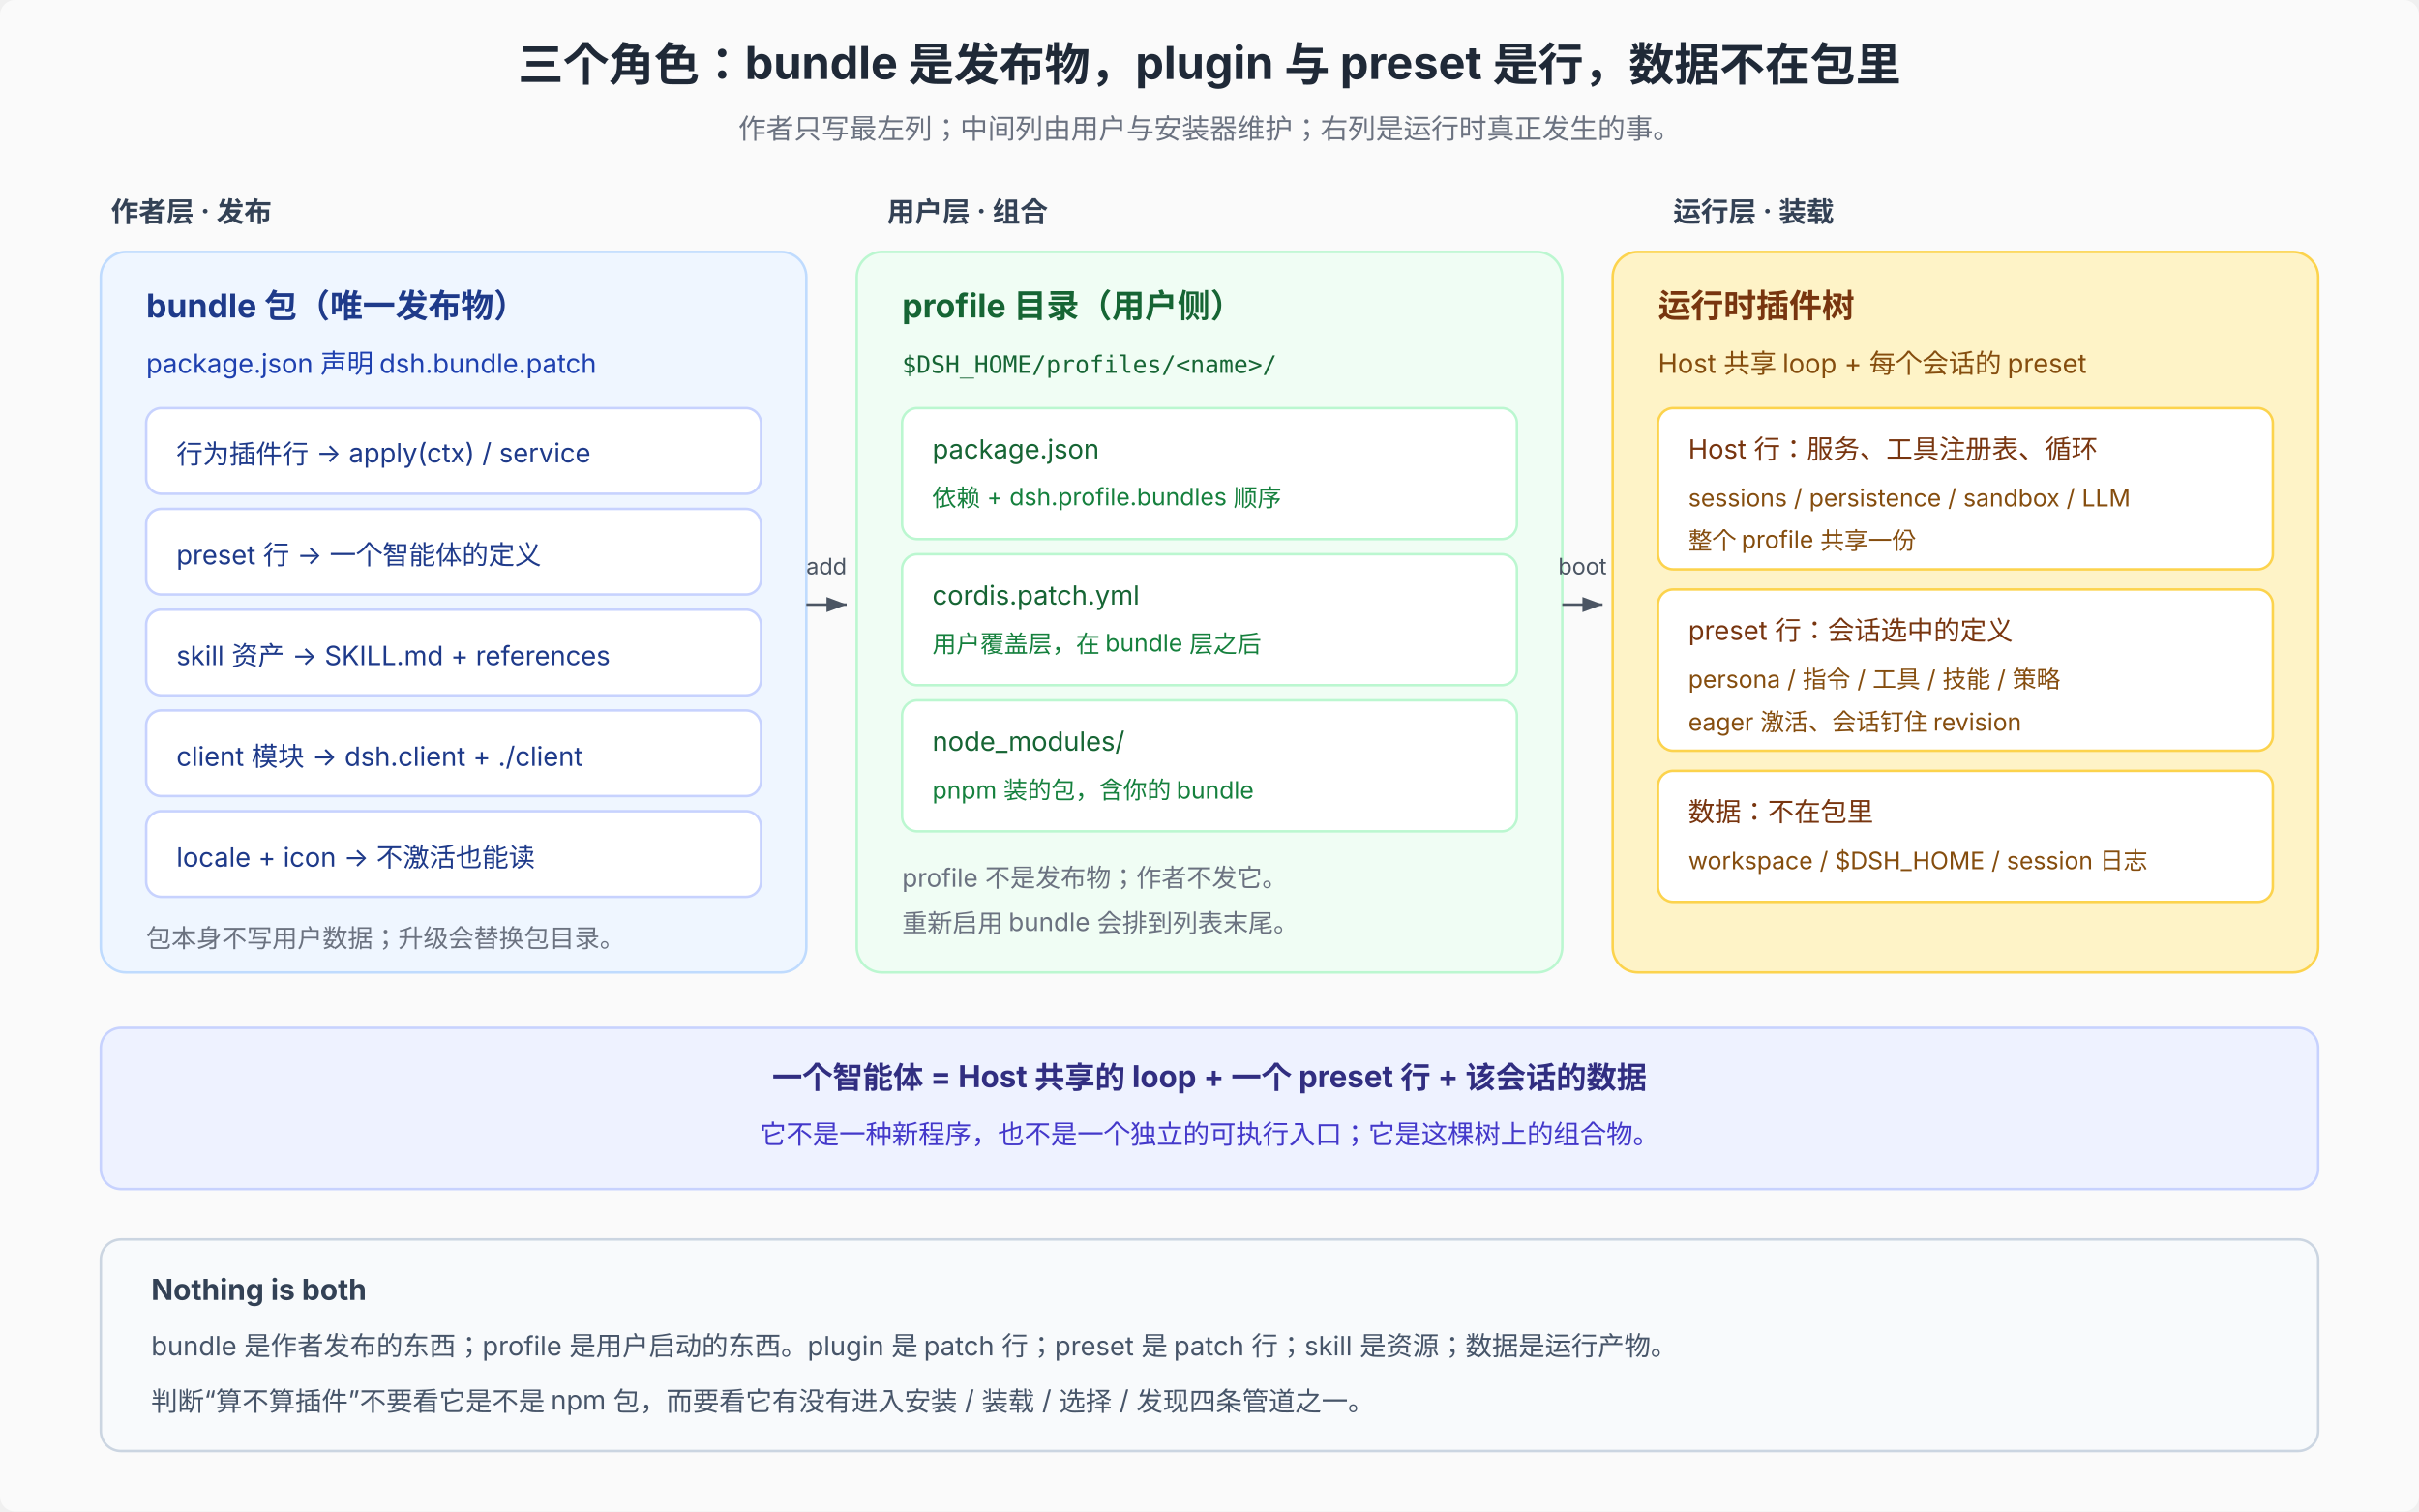
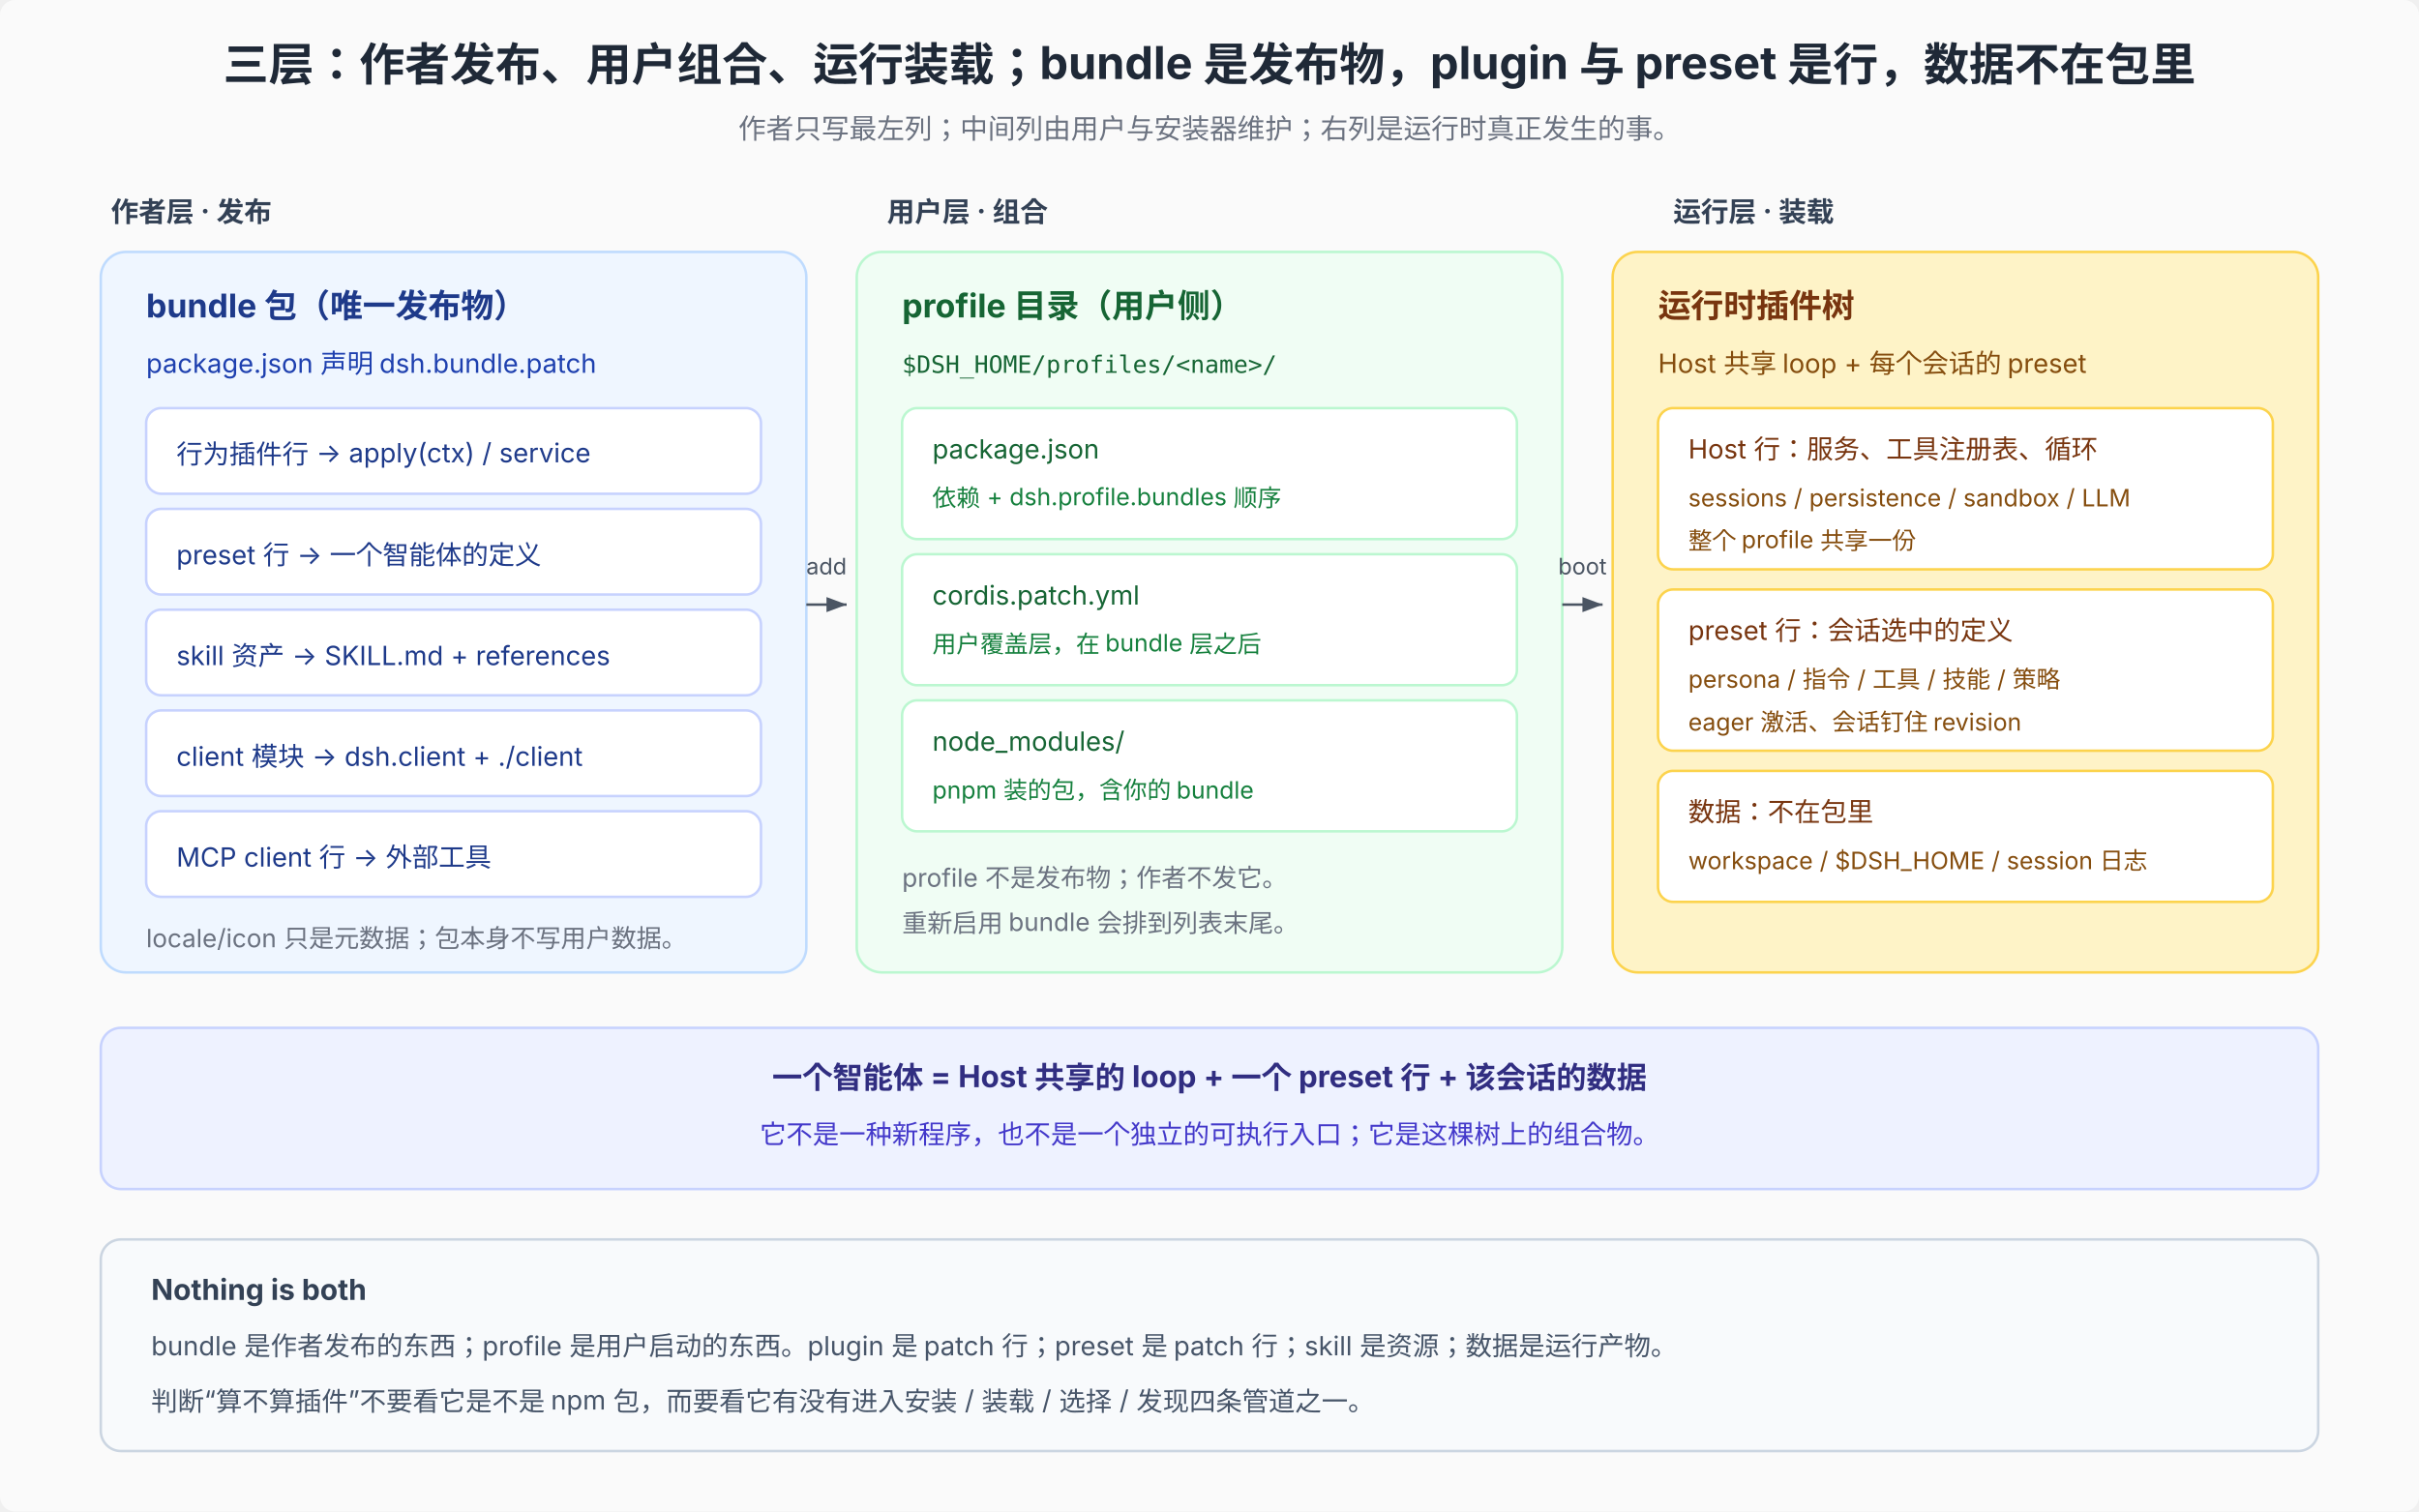
- <svg xmlns="http://www.w3.org/2000/svg" viewBox="0 0 960 600" font-family="system-ui, -apple-system, 'PingFang SC', 'Noto Sans SC', sans-serif" font-size="12">
+ <svg xmlns="http://www.w3.org/2000/svg" width="960" height="600" viewBox="0 0 960 600" font-family="system-ui, -apple-system, 'PingFang SC', 'Noto Sans SC', sans-serif" font-size="12">
  <defs>
    <marker id="arr24a" markerWidth="8" markerHeight="6" refX="8" refY="3" orient="auto">
      <path d="M0,0 L8,3 L0,6 Z" fill="#4b5563" />
    </marker>
  </defs>
  <rect width="960" height="600" fill="#fafafa" rx="6" />
-   <text x="480" y="32" text-anchor="middle" font-size="18" font-weight="700" fill="#1f2937">三个角色：bundle 是发布物，plugin 与 preset 是行，数据不在包里</text>
+   <text x="480" y="32" text-anchor="middle" font-size="18" font-weight="700" fill="#1f2937">三层：作者发布、用户组合、运行装载；bundle 是发布物，plugin 与 preset 是行，数据不在包里</text>
  <text x="480" y="55" text-anchor="middle" font-size="11" fill="#6b7280">作者只写最左列；中间列由用户与安装器维护；右列是运行时真正发生的事。</text>
  <text x="44" y="88" font-size="11" font-weight="700" fill="#334155">作者层 · 发布</text>
  <text x="352" y="88" font-size="11" font-weight="700" fill="#334155">用户层 · 组合</text>
  <text x="664" y="88" font-size="11" font-weight="700" fill="#334155">运行层 · 装载</text>
  <rect x="40" y="100" width="280" height="286" rx="10" fill="#eff6ff" stroke="#bfdbfe" />
  <text x="58" y="126" font-size="13" font-weight="700" fill="#1e3a8a">bundle 包（唯一发布物）</text>
  <text x="58" y="148" font-size="10.5" fill="#1e40af">package.json 声明 dsh.bundle.patch</text>
  <rect x="58" y="162" width="244" height="34" rx="6" fill="#ffffff" stroke="#c7d2fe" />
  <text x="70" y="184" font-size="10.5" fill="#1e3a8a">行为插件行 → apply(ctx) / service</text>
  <rect x="58" y="202" width="244" height="34" rx="6" fill="#ffffff" stroke="#c7d2fe" />
  <text x="70" y="224" font-size="10.5" fill="#1e3a8a">preset 行 → 一个智能体的定义</text>
  <rect x="58" y="242" width="244" height="34" rx="6" fill="#ffffff" stroke="#c7d2fe" />
  <text x="70" y="264" font-size="10.5" fill="#1e3a8a">skill 资产 → SKILL.md + references</text>
  <rect x="58" y="282" width="244" height="34" rx="6" fill="#ffffff" stroke="#c7d2fe" />
  <text x="70" y="304" font-size="10.5" fill="#1e3a8a">client 模块 → dsh.client + ./client</text>
  <rect x="58" y="322" width="244" height="34" rx="6" fill="#ffffff" stroke="#c7d2fe" />
-   <text x="70" y="344" font-size="10.5" fill="#1e3a8a">locale + icon → 不激活也能读</text>
-   <text x="58" y="376" font-size="10" fill="#6b7280">包本身不写用户数据；升级会替换包目录。</text>
+   <text x="70" y="344" font-size="10.5" fill="#1e3a8a">MCP client 行 → 外部工具</text>
+   <text x="58" y="376" font-size="10" fill="#6b7280">locale/icon 只是元数据；包本身不写用户数据。</text>
  <rect x="340" y="100" width="280" height="286" rx="10" fill="#f0fdf4" stroke="#bbf7d0" />
  <text x="358" y="126" font-size="13" font-weight="700" fill="#166534">profile 目录（用户侧）</text>
  <text x="358" y="148" font-family="ui-monospace, SFMono-Regular, Menlo, monospace" font-size="9.5" fill="#166534">$DSH_HOME/profiles/&lt;name&gt;/</text>
  <rect x="358" y="162" width="244" height="52" rx="6" fill="#ffffff" stroke="#bbf7d0" />
  <text x="370" y="182" font-size="10.5" fill="#166534">package.json</text>
  <text x="370" y="201" font-size="9.5" fill="#15803d">依赖 + dsh.profile.bundles 顺序</text>
  <rect x="358" y="220" width="244" height="52" rx="6" fill="#ffffff" stroke="#bbf7d0" />
  <text x="370" y="240" font-size="10.5" fill="#166534">cordis.patch.yml</text>
  <text x="370" y="259" font-size="9.5" fill="#15803d">用户覆盖层，在 bundle 层之后</text>
  <rect x="358" y="278" width="244" height="52" rx="6" fill="#ffffff" stroke="#bbf7d0" />
  <text x="370" y="298" font-size="10.5" fill="#166534">node_modules/</text>
  <text x="370" y="317" font-size="9.5" fill="#15803d">pnpm 装的包，含你的 bundle</text>
  <text x="358" y="352" font-size="10" fill="#6b7280">profile 不是发布物；作者不发它。</text>
  <text x="358" y="370" font-size="10" fill="#6b7280">重新启用 bundle 会排到列表末尾。</text>
  <rect x="640" y="100" width="280" height="286" rx="10" fill="#fef3c7" stroke="#fcd34d" />
  <text x="658" y="126" font-size="13" font-weight="700" fill="#78350f">运行时插件树</text>
  <text x="658" y="148" font-size="10.5" fill="#854d0e">Host 共享 loop + 每个会话的 preset</text>
  <rect x="658" y="162" width="244" height="64" rx="6" fill="#ffffff" stroke="#fcd34d" />
  <text x="670" y="182" font-size="10.5" fill="#78350f">Host 行：服务、工具注册表、循环</text>
  <text x="670" y="201" font-size="9.5" fill="#854d0e">sessions / persistence / sandbox / LLM</text>
  <text x="670" y="218" font-size="9.5" fill="#854d0e">整个 profile 共享一份</text>
  <rect x="658" y="234" width="244" height="64" rx="6" fill="#ffffff" stroke="#fcd34d" />
  <text x="670" y="254" font-size="10.5" fill="#78350f">preset 行：会话选中的定义</text>
  <text x="670" y="273" font-size="9.5" fill="#854d0e">persona / 指令 / 工具 / 技能 / 策略</text>
  <text x="670" y="290" font-size="9.5" fill="#854d0e">eager 激活、会话钉住 revision</text>
  <rect x="658" y="306" width="244" height="52" rx="6" fill="#ffffff" stroke="#fcd34d" />
  <text x="670" y="326" font-size="10.5" fill="#78350f">数据：不在包里</text>
  <text x="670" y="345" font-size="9.5" fill="#854d0e">workspace / $DSH_HOME / session 日志</text>
  <line x1="320" y1="240" x2="336" y2="240" stroke="#4b5563" marker-end="url(#arr24a)" />
  <line x1="620" y1="240" x2="636" y2="240" stroke="#4b5563" marker-end="url(#arr24a)" />
  <text x="328" y="228" text-anchor="middle" font-size="9" fill="#4b5563">add</text>
  <text x="628" y="228" text-anchor="middle" font-size="9" fill="#4b5563">boot</text>
  <rect x="40" y="408" width="880" height="64" rx="8" fill="#eef2ff" stroke="#c7d2fe" />
  <text x="480" y="432" text-anchor="middle" font-size="12" font-weight="700" fill="#312e81">一个智能体 = Host 共享的 loop + 一个 preset 行 + 该会话的数据</text>
  <text x="480" y="454" text-anchor="middle" font-size="10.5" fill="#4338ca">它不是一种新程序，也不是一个独立的可执行入口；它是这棵树上的组合物。</text>
  <rect x="40" y="492" width="880" height="84" rx="8" fill="#f8fafc" stroke="#cbd5e1" />
  <text x="60" y="516" font-size="11.5" font-weight="700" fill="#334155">Nothing is both</text>
  <text x="60" y="538" font-size="10.5" fill="#475569">bundle 是作者发布的东西；profile 是用户启动的东西。plugin 是 patch 行；preset 是 patch 行；skill 是资源；数据是运行产物。</text>
  <text x="60" y="560" font-size="10.5" fill="#475569">判断“算不算插件”不要看它是不是 npm 包，而要看它有没有进入安装 / 装载 / 选择 / 发现四条管道之一。</text>
</svg>
